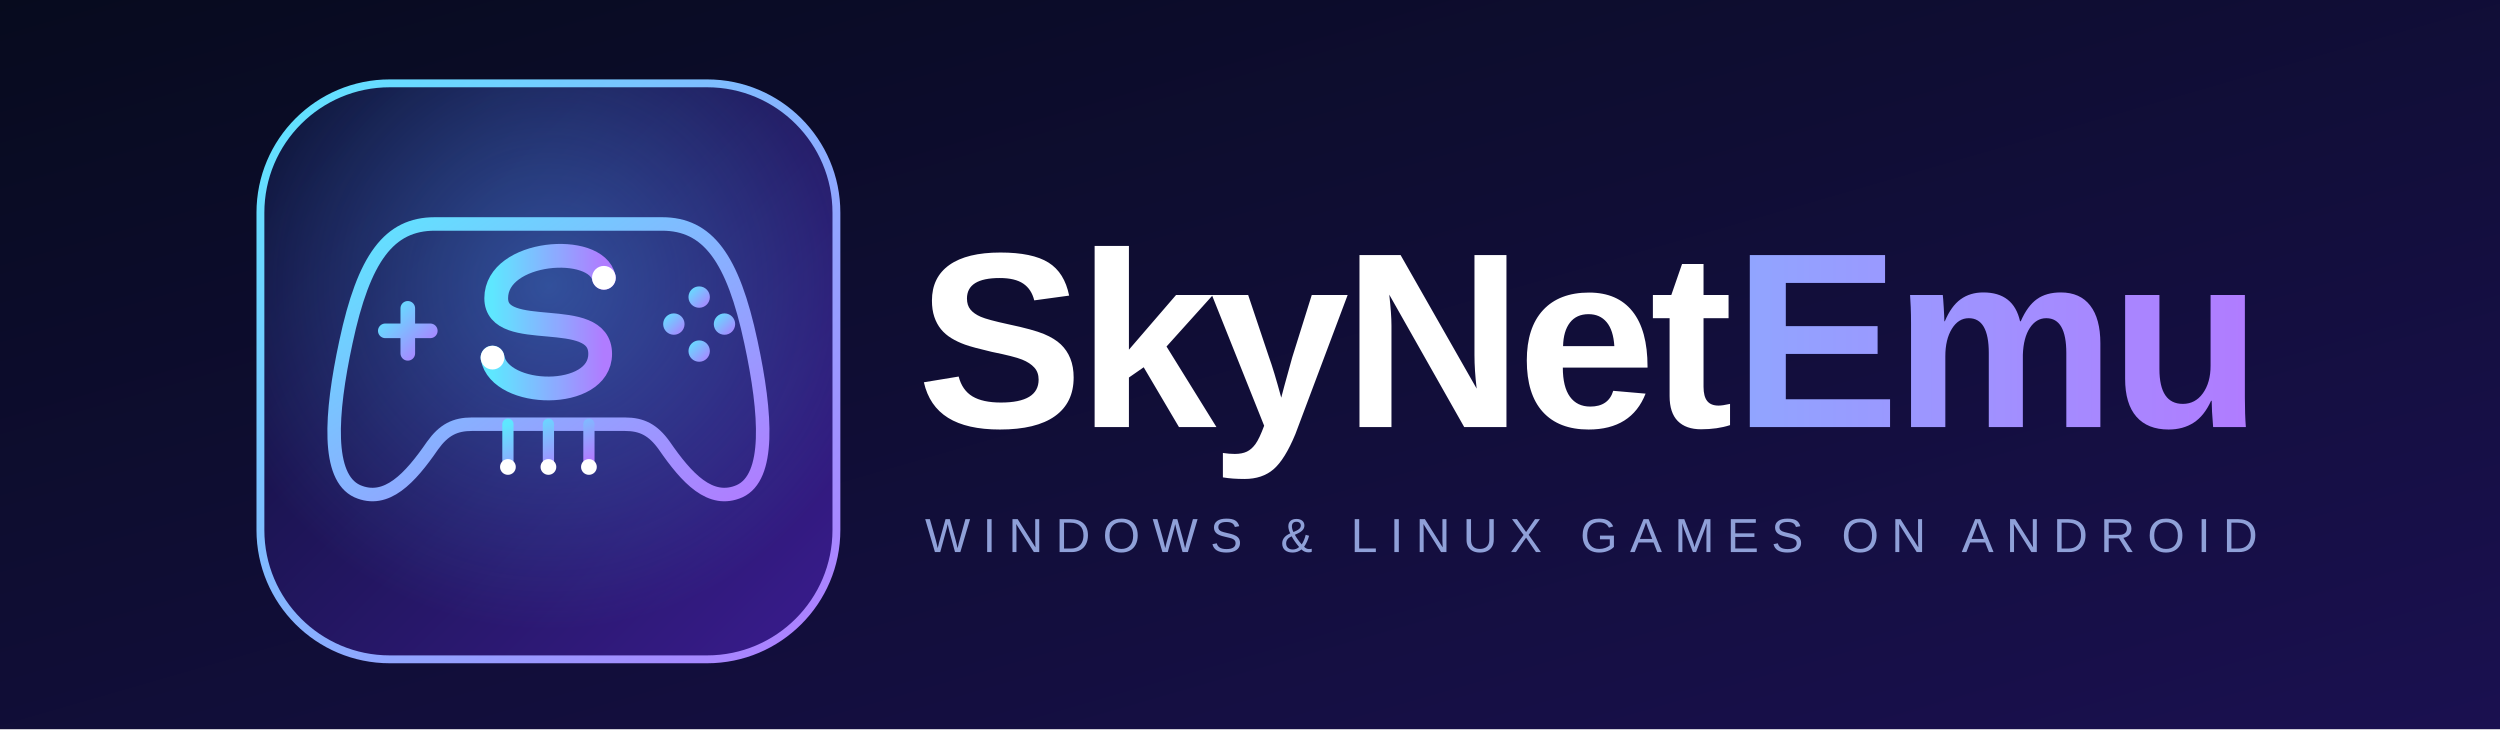
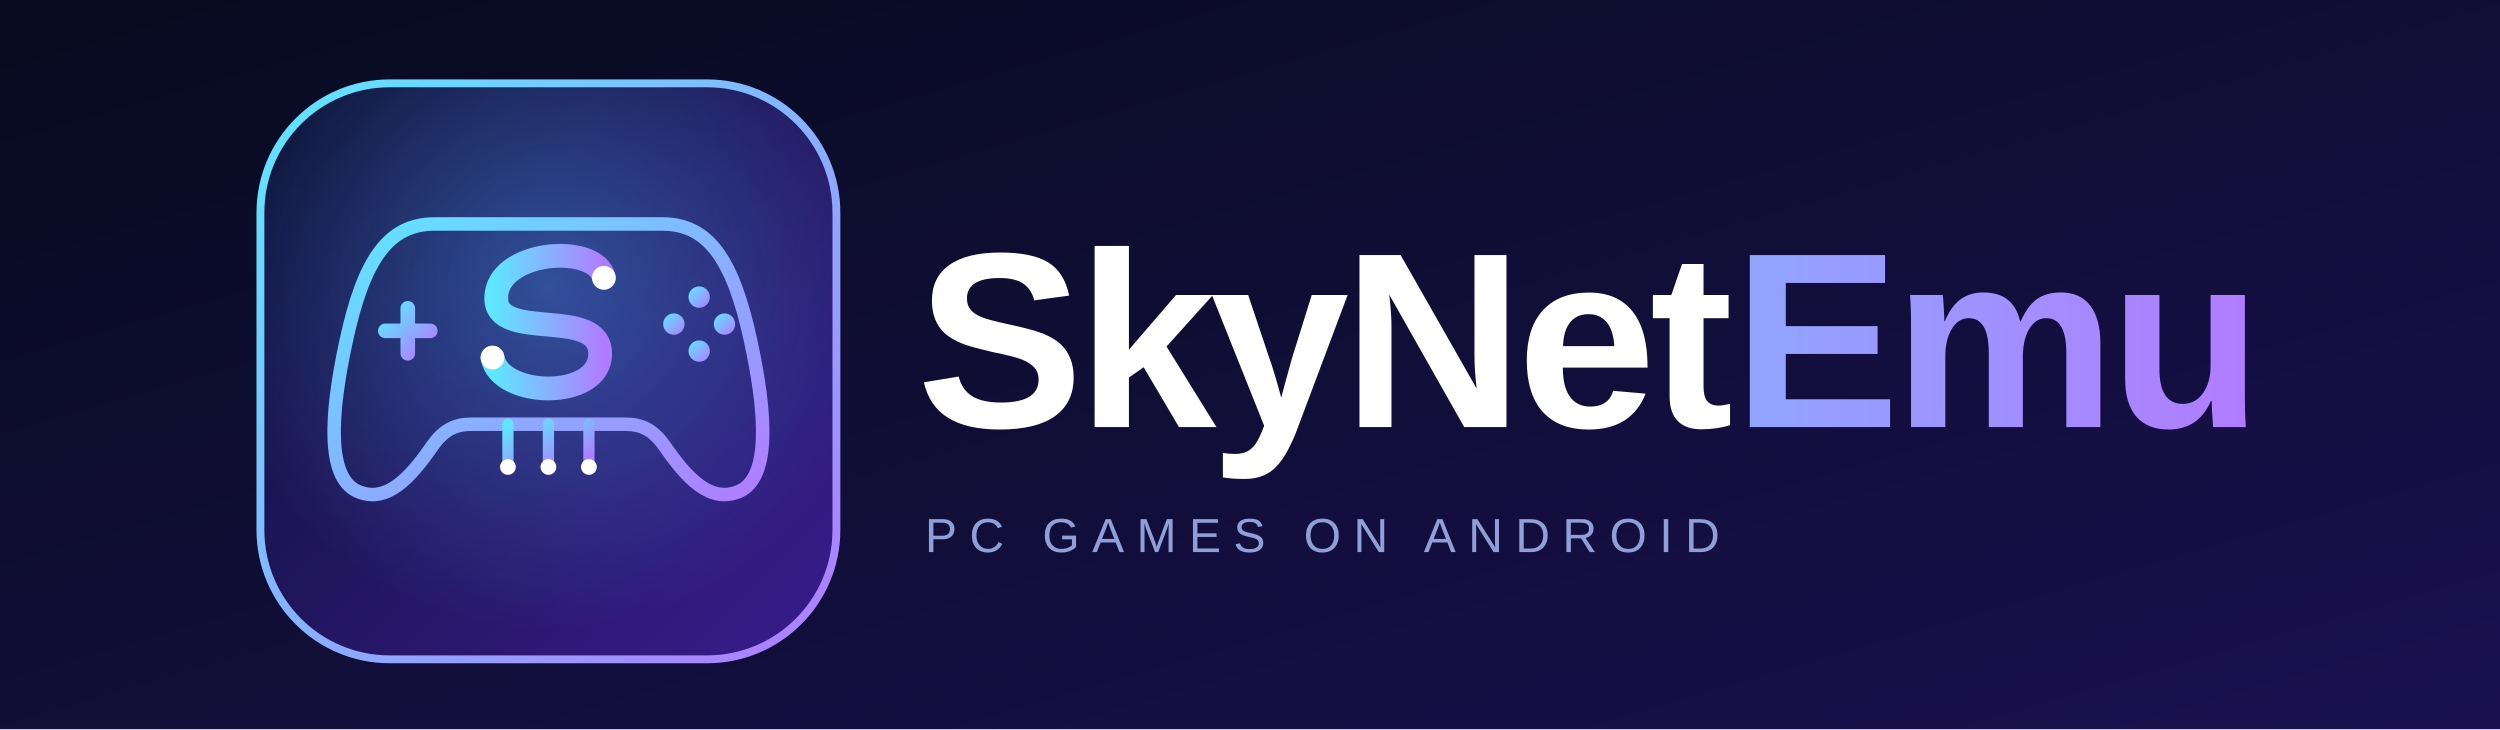
<svg xmlns="http://www.w3.org/2000/svg" width="2400" height="700" viewBox="0 250 2400 700">
  <defs>
    <linearGradient id="g" x1="0" y1="0" x2="1" y2="0">
      <stop offset="0" stop-color="#5EE7FF" />
      <stop offset="1" stop-color="#B07CFF" />
    </linearGradient>
    <linearGradient id="sh" x1="0" y1="0" x2="1" y2="0">
      <stop offset="0" stop-color="#5EE7FF" />
      <stop offset="1" stop-color="#B07CFF" />
    </linearGradient>
    <linearGradient id="d" x1="0" y1="0" x2="1" y2="1">
      <stop offset="0" stop-color="#5EE7FF" />
      <stop offset="1" stop-color="#B07CFF" />
    </linearGradient>
    <linearGradient id="bg" x1="0" y1="0" x2="1" y2="1">
      <stop offset="0" stop-color="#070B1E" />
      <stop offset="1" stop-color="#1A1050" />
    </linearGradient>
    <linearGradient id="tile" x1="0" y1="0" x2="1" y2="1">
      <stop offset="0" stop-color="#0A1030" />
      <stop offset="1" stop-color="#3A1C8F" />
    </linearGradient>
    <radialGradient id="glow" cx=".5" cy=".35" r=".6">
      <stop offset="0" stop-color="#4FA8FF" stop-opacity=".4" />
      <stop offset="1" stop-color="#4FA8FF" stop-opacity="0" />
    </radialGradient>
  </defs>
  <rect x="0" y="250" width="2400" height="700" fill="url(#bg)" />
  <g transform="translate(250 330) scale(.54)">
    <rect width="1024" height="1024" rx="230" fill="url(#tile)" />
    <rect width="1024" height="1024" rx="230" fill="url(#glow)" />
    <rect width="1024" height="1024" rx="230" fill="none" stroke="url(#d)" stroke-width="14" />
    <g transform="translate(0 -20)">
      <path d="M310 270H714C795 270 840 330 872 480C900 610 906 720 852 745C800 768 758 722 718 664C698 636 678 626 648 626H376C346 626 326 636 306 664C266 722 224 768 172 745C118 720 124 610 152 480C184 330 229 270 310 270Z" fill="none" stroke="url(#d)" stroke-width="24" stroke-linejoin="round" />
      <g stroke="url(#d)" stroke-width="26" stroke-linecap="round" fill="none">
        <path d="M262 400V480M222 440H302" transform="translate(0 20)" />
      </g>
      <g fill="url(#d)">
        <circle cx="780" cy="400" r="19" />
        <circle cx="825" cy="448" r="19" />
        <circle cx="735" cy="448" r="19" />
        <circle cx="780" cy="496" r="19" />
      </g>
      <g stroke="url(#d)" stroke-width="20" stroke-linecap="round">
        <path d="M440 626V690M512 626V690M584 626V690" />
      </g>
      <g fill="#fff">
        <circle cx="440" cy="702" r="14" />
        <circle cx="512" cy="702" r="14" />
        <circle cx="584" cy="702" r="14" />
      </g>
      <g transform="translate(175 105) scale(.66)">
        <path d="M660,395C640,300 370,320 370,450C370,570 650,470 650,600C650,725 380,720 360,610" stroke="url(#sh)" stroke-width="64" stroke-linecap="round" fill="none" />
        <g fill="#fff">
          <circle cx="660" cy="395" r="32" />
          <circle cx="360" cy="610" r="32" />
        </g>
      </g>
    </g>
  </g>
  <text x="880" y="660" font-family="Helvetica Neue, Arial" font-size="240" font-weight="800" fill="#fff" letter-spacing="-6">SkyNet<tspan fill="url(#g)">Emu</tspan>
  </text>
-   <text x="888" y="780" font-family="Helvetica Neue, Arial" font-size="46" fill="#8FA0D8" letter-spacing="12">WINDOWS &amp; LINUX GAMES ON ANDROID</text>
+   <text x="888" y="780" font-family="Helvetica Neue, Arial" font-size="46" fill="#8FA0D8" letter-spacing="12">PC GAMES ON ANDROID</text>
</svg>
